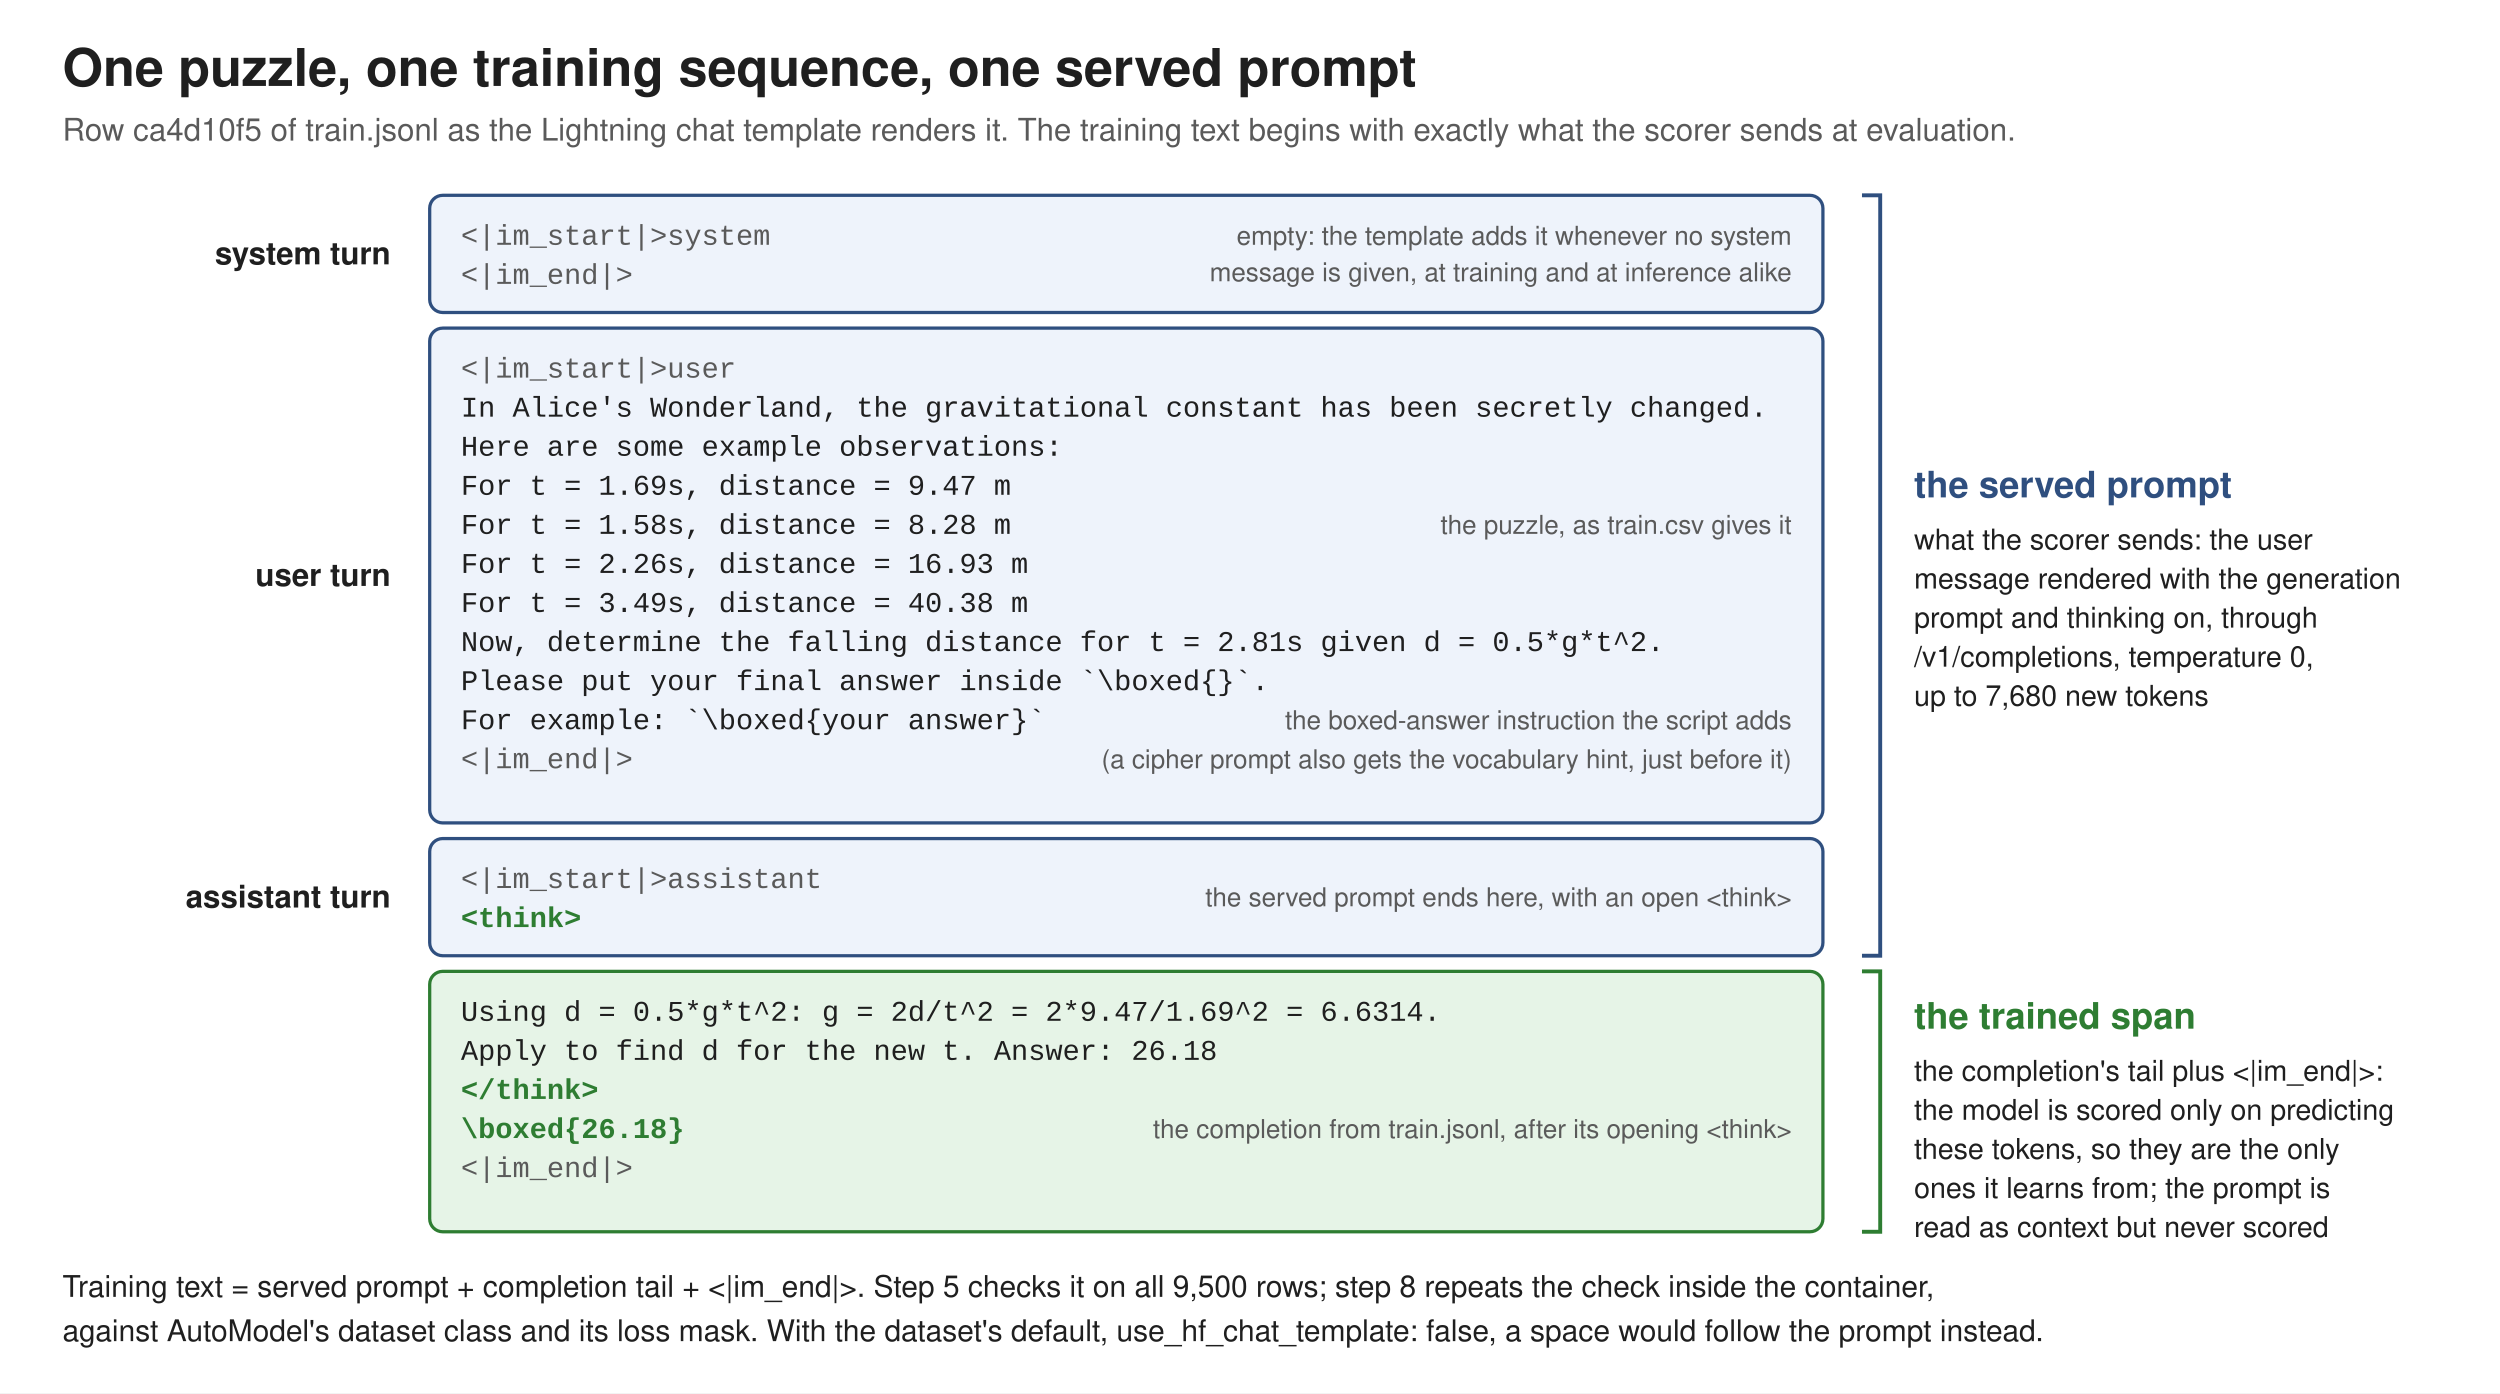
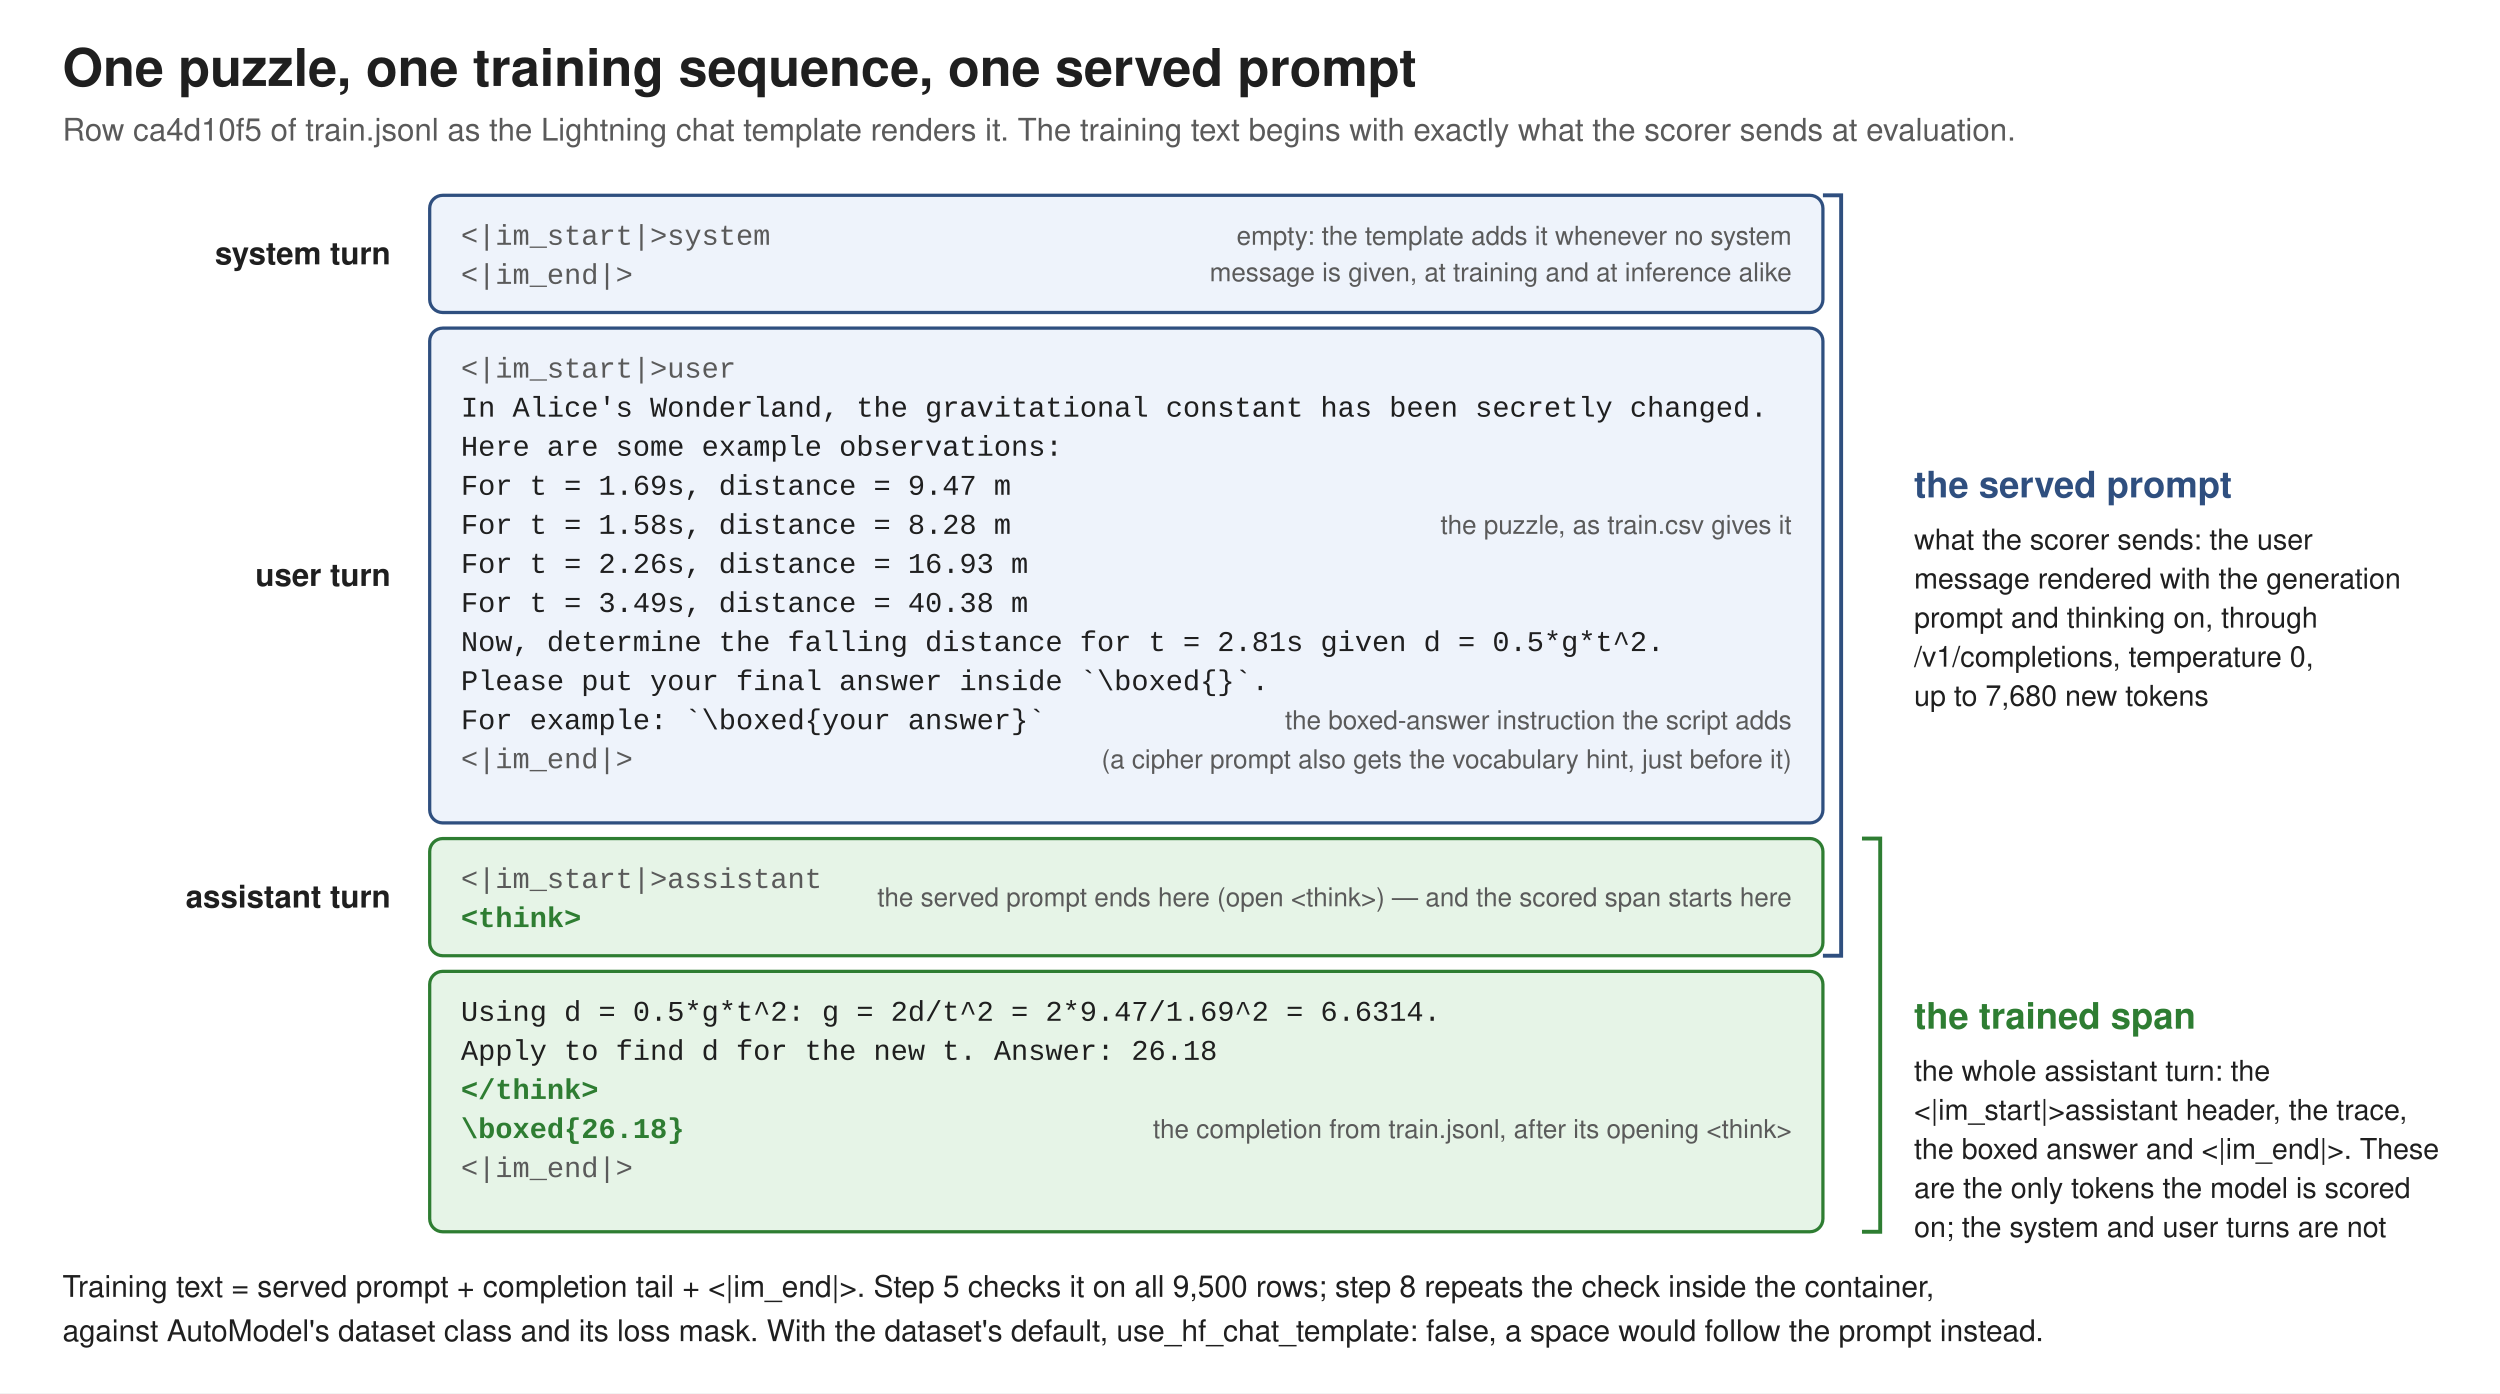
<svg xmlns="http://www.w3.org/2000/svg" width="1920" height="1070" viewBox="0 0 1920 1070" role="img" aria-label="One puzzle, one training sequence, one served prompt">
  <defs>
    <marker id="arrow" viewBox="0 0 10 10" refX="9" refY="5" markerWidth="7" markerHeight="7" orient="auto-start-reverse">
      <path d="M0 0L10 5L0 10z" fill="#333333" />
    </marker>
  </defs>
  <rect width="1920" height="1070" fill="#ffffff" />
  <text x="48" y="66" font-family="'Helvetica Neue', Helvetica, Arial, sans-serif" font-size="40" font-weight="700" fill="#1f1f1f" text-anchor="start">One puzzle, one training sequence, one served prompt</text>
  <text x="48" y="108" font-family="'Helvetica Neue', Helvetica, Arial, sans-serif" font-size="24" font-weight="400" fill="#5a5a5a" text-anchor="start">Row ca4d10f5 of train.jsonl as the Lightning chat template renders it. The training text begins with exactly what the scorer sends at evaluation.</text>
  <rect x="330" y="150" width="1070" height="90" rx="10" fill="#eef3fb" stroke="#2f4f7f" stroke-width="2.5" />
  <text x="300" y="203.0" font-family="'Helvetica Neue', Helvetica, Arial, sans-serif" font-size="24" font-weight="700" fill="#1f1f1f" text-anchor="end">system turn</text>
  <text x="354" y="188" font-family="Menlo, Monaco, 'Courier New', monospace" font-size="22" font-weight="400" fill="#5a5a5a" text-anchor="start">&lt;|im_start|&gt;system</text>
  <text x="354" y="218" font-family="Menlo, Monaco, 'Courier New', monospace" font-size="22" font-weight="400" fill="#5a5a5a" text-anchor="start">&lt;|im_end|&gt;</text>
  <text x="1376" y="188" font-family="'Helvetica Neue', Helvetica, Arial, sans-serif" font-size="20" font-weight="400" fill="#5a5a5a" text-anchor="end">empty: the template adds it whenever no system</text>
  <text x="1376" y="216" font-family="'Helvetica Neue', Helvetica, Arial, sans-serif" font-size="20" font-weight="400" fill="#5a5a5a" text-anchor="end">message is given, at training and at inference alike</text>
  <rect x="330" y="252" width="1070" height="380" rx="10" fill="#eef3fb" stroke="#2f4f7f" stroke-width="2.5" />
  <text x="300" y="450.0" font-family="'Helvetica Neue', Helvetica, Arial, sans-serif" font-size="24" font-weight="700" fill="#1f1f1f" text-anchor="end">user turn</text>
  <text x="354" y="290" font-family="Menlo, Monaco, 'Courier New', monospace" font-size="22" font-weight="400" fill="#5a5a5a" text-anchor="start">&lt;|im_start|&gt;user</text>
  <text x="354" y="320" font-family="Menlo, Monaco, 'Courier New', monospace" font-size="22" font-weight="400" fill="#1f1f1f" text-anchor="start">In Alice's Wonderland, the gravitational constant has been secretly changed.</text>
  <text x="354" y="350" font-family="Menlo, Monaco, 'Courier New', monospace" font-size="22" font-weight="400" fill="#1f1f1f" text-anchor="start">Here are some example observations:</text>
  <text x="354" y="380" font-family="Menlo, Monaco, 'Courier New', monospace" font-size="22" font-weight="400" fill="#1f1f1f" text-anchor="start">For t = 1.69s, distance = 9.47 m</text>
  <text x="354" y="410" font-family="Menlo, Monaco, 'Courier New', monospace" font-size="22" font-weight="400" fill="#1f1f1f" text-anchor="start">For t = 1.58s, distance = 8.28 m</text>
  <text x="354" y="440" font-family="Menlo, Monaco, 'Courier New', monospace" font-size="22" font-weight="400" fill="#1f1f1f" text-anchor="start">For t = 2.26s, distance = 16.93 m</text>
  <text x="354" y="470" font-family="Menlo, Monaco, 'Courier New', monospace" font-size="22" font-weight="400" fill="#1f1f1f" text-anchor="start">For t = 3.49s, distance = 40.38 m</text>
  <text x="354" y="500" font-family="Menlo, Monaco, 'Courier New', monospace" font-size="22" font-weight="400" fill="#1f1f1f" text-anchor="start">Now, determine the falling distance for t = 2.81s given d = 0.5*g*t^2.</text>
  <text x="354" y="530" font-family="Menlo, Monaco, 'Courier New', monospace" font-size="22" font-weight="400" fill="#1f1f1f" text-anchor="start">Please put your final answer inside `\boxed{}`.</text>
  <text x="354" y="560" font-family="Menlo, Monaco, 'Courier New', monospace" font-size="22" font-weight="400" fill="#1f1f1f" text-anchor="start">For example: `\boxed{your answer}`</text>
  <text x="354" y="590" font-family="Menlo, Monaco, 'Courier New', monospace" font-size="22" font-weight="400" fill="#5a5a5a" text-anchor="start">&lt;|im_end|&gt;</text>
  <text x="1376" y="410" font-family="'Helvetica Neue', Helvetica, Arial, sans-serif" font-size="20" font-weight="400" fill="#5a5a5a" text-anchor="end">the puzzle, as train.csv gives it</text>
  <text x="1376" y="560" font-family="'Helvetica Neue', Helvetica, Arial, sans-serif" font-size="20" font-weight="400" fill="#5a5a5a" text-anchor="end">the boxed-answer instruction the script adds</text>
  <text x="1376" y="590" font-family="'Helvetica Neue', Helvetica, Arial, sans-serif" font-size="20" font-weight="400" fill="#5a5a5a" text-anchor="end">(a cipher prompt also gets the vocabulary hint, just before it)</text>
-   <rect x="330" y="644" width="1070" height="90" rx="10" fill="#eef3fb" stroke="#2f4f7f" stroke-width="2.5" />
+   <rect x="330" y="644" width="1070" height="90" rx="10" fill="#e6f4e7" stroke="#2e7d32" stroke-width="2.5" />
  <text x="300" y="697.0" font-family="'Helvetica Neue', Helvetica, Arial, sans-serif" font-size="24" font-weight="700" fill="#1f1f1f" text-anchor="end">assistant turn</text>
  <text x="354" y="682" font-family="Menlo, Monaco, 'Courier New', monospace" font-size="22" font-weight="400" fill="#5a5a5a" text-anchor="start">&lt;|im_start|&gt;assistant</text>
  <text x="354" y="712" font-family="Menlo, Monaco, 'Courier New', monospace" font-size="22" font-weight="700" fill="#2e7d32" text-anchor="start">&lt;think&gt;</text>
-   <text x="1376" y="696" font-family="'Helvetica Neue', Helvetica, Arial, sans-serif" font-size="20" font-weight="400" fill="#5a5a5a" text-anchor="end">the served prompt ends here, with an open &lt;think&gt;</text>
+   <text x="1376" y="696" font-family="'Helvetica Neue', Helvetica, Arial, sans-serif" font-size="20" font-weight="400" fill="#5a5a5a" text-anchor="end">the served prompt ends here (open &lt;think&gt;) — and the scored span starts here</text>
  <rect x="330" y="746" width="1070" height="200" rx="10" fill="#e6f4e7" stroke="#2e7d32" stroke-width="2.5" />
  <text x="300" y="854.0" font-family="'Helvetica Neue', Helvetica, Arial, sans-serif" font-size="24" font-weight="700" fill="#1f1f1f" text-anchor="end" />
  <text x="354" y="784" font-family="Menlo, Monaco, 'Courier New', monospace" font-size="22" font-weight="400" fill="#1f1f1f" text-anchor="start">Using d = 0.5*g*t^2: g = 2d/t^2 = 2*9.47/1.69^2 = 6.6314.</text>
  <text x="354" y="814" font-family="Menlo, Monaco, 'Courier New', monospace" font-size="22" font-weight="400" fill="#1f1f1f" text-anchor="start">Apply to find d for the new t. Answer: 26.18</text>
  <text x="354" y="844" font-family="Menlo, Monaco, 'Courier New', monospace" font-size="22" font-weight="700" fill="#2e7d32" text-anchor="start">&lt;/think&gt;</text>
  <text x="354" y="874" font-family="Menlo, Monaco, 'Courier New', monospace" font-size="22" font-weight="700" fill="#2e7d32" text-anchor="start">\boxed{26.18}</text>
  <text x="354" y="904" font-family="Menlo, Monaco, 'Courier New', monospace" font-size="22" font-weight="400" fill="#5a5a5a" text-anchor="start">&lt;|im_end|&gt;</text>
  <text x="1376" y="874" font-family="'Helvetica Neue', Helvetica, Arial, sans-serif" font-size="20" font-weight="400" fill="#5a5a5a" text-anchor="end">the completion from train.jsonl, after its opening &lt;think&gt;</text>
-   <path d="M1430 150 h 14 v 584 h -14" fill="none" stroke="#2f4f7f" stroke-width="3" />
-   <path d="M1430 746 h 14 v 200 h -14" fill="none" stroke="#2e7d32" stroke-width="3" />
+   <path d="M1400 150 h 14 v 584 h -14" fill="none" stroke="#2f4f7f" stroke-width="3" />
+   <path d="M1430 644 h 14 v 302 h -14" fill="none" stroke="#2e7d32" stroke-width="3" />
  <text x="1470" y="382.0" font-family="'Helvetica Neue', Helvetica, Arial, sans-serif" font-size="28" font-weight="700" fill="#2f4f7f" text-anchor="start">the served prompt</text>
  <text x="1470" y="422.0" font-family="'Helvetica Neue', Helvetica, Arial, sans-serif" font-size="22" font-weight="400" fill="#1f1f1f" text-anchor="start">what the scorer sends: the user</text>
  <text x="1470" y="452.0" font-family="'Helvetica Neue', Helvetica, Arial, sans-serif" font-size="22" font-weight="400" fill="#1f1f1f" text-anchor="start">message rendered with the generation</text>
  <text x="1470" y="482.0" font-family="'Helvetica Neue', Helvetica, Arial, sans-serif" font-size="22" font-weight="400" fill="#1f1f1f" text-anchor="start">prompt and thinking on, through</text>
  <text x="1470" y="512.0" font-family="'Helvetica Neue', Helvetica, Arial, sans-serif" font-size="22" font-weight="400" fill="#1f1f1f" text-anchor="start">/v1/completions, temperature 0,</text>
  <text x="1470" y="542.0" font-family="'Helvetica Neue', Helvetica, Arial, sans-serif" font-size="22" font-weight="400" fill="#1f1f1f" text-anchor="start">up to 7,680 new tokens</text>
  <text x="1470" y="790" font-family="'Helvetica Neue', Helvetica, Arial, sans-serif" font-size="28" font-weight="700" fill="#2e7d32" text-anchor="start">the trained span</text>
-   <text x="1470" y="830" font-family="'Helvetica Neue', Helvetica, Arial, sans-serif" font-size="22" font-weight="400" fill="#1f1f1f" text-anchor="start">the completion's tail plus &lt;|im_end|&gt;:</text>
-   <text x="1470" y="860" font-family="'Helvetica Neue', Helvetica, Arial, sans-serif" font-size="22" font-weight="400" fill="#1f1f1f" text-anchor="start">the model is scored only on predicting</text>
-   <text x="1470" y="890" font-family="'Helvetica Neue', Helvetica, Arial, sans-serif" font-size="22" font-weight="400" fill="#1f1f1f" text-anchor="start">these tokens, so they are the only</text>
-   <text x="1470" y="920" font-family="'Helvetica Neue', Helvetica, Arial, sans-serif" font-size="22" font-weight="400" fill="#1f1f1f" text-anchor="start">ones it learns from; the prompt is</text>
-   <text x="1470" y="950" font-family="'Helvetica Neue', Helvetica, Arial, sans-serif" font-size="22" font-weight="400" fill="#1f1f1f" text-anchor="start">read as context but never scored</text>
+   <text x="1470" y="830" font-family="'Helvetica Neue', Helvetica, Arial, sans-serif" font-size="22" font-weight="400" fill="#1f1f1f" text-anchor="start">the whole assistant turn: the</text>
+   <text x="1470" y="860" font-family="'Helvetica Neue', Helvetica, Arial, sans-serif" font-size="22" font-weight="400" fill="#1f1f1f" text-anchor="start">&lt;|im_start|&gt;assistant header, the trace,</text>
+   <text x="1470" y="890" font-family="'Helvetica Neue', Helvetica, Arial, sans-serif" font-size="22" font-weight="400" fill="#1f1f1f" text-anchor="start">the boxed answer and &lt;|im_end|&gt;. These</text>
+   <text x="1470" y="920" font-family="'Helvetica Neue', Helvetica, Arial, sans-serif" font-size="22" font-weight="400" fill="#1f1f1f" text-anchor="start">are the only tokens the model is scored</text>
+   <text x="1470" y="950" font-family="'Helvetica Neue', Helvetica, Arial, sans-serif" font-size="22" font-weight="400" fill="#1f1f1f" text-anchor="start">on; the system and user turns are not</text>
  <text x="48" y="996" font-family="'Helvetica Neue', Helvetica, Arial, sans-serif" font-size="23" font-weight="400" fill="#1f1f1f" text-anchor="start">Training text = served prompt + completion tail + &lt;|im_end|&gt;. Step 5 checks it on all 9,500 rows; step 8 repeats the check inside the container,</text>
  <text x="48" y="1030" font-family="'Helvetica Neue', Helvetica, Arial, sans-serif" font-size="23" font-weight="400" fill="#1f1f1f" text-anchor="start">against AutoModel's dataset class and its loss mask. With the dataset's default, use_hf_chat_template: false, a space would follow the prompt instead.</text>
</svg>
